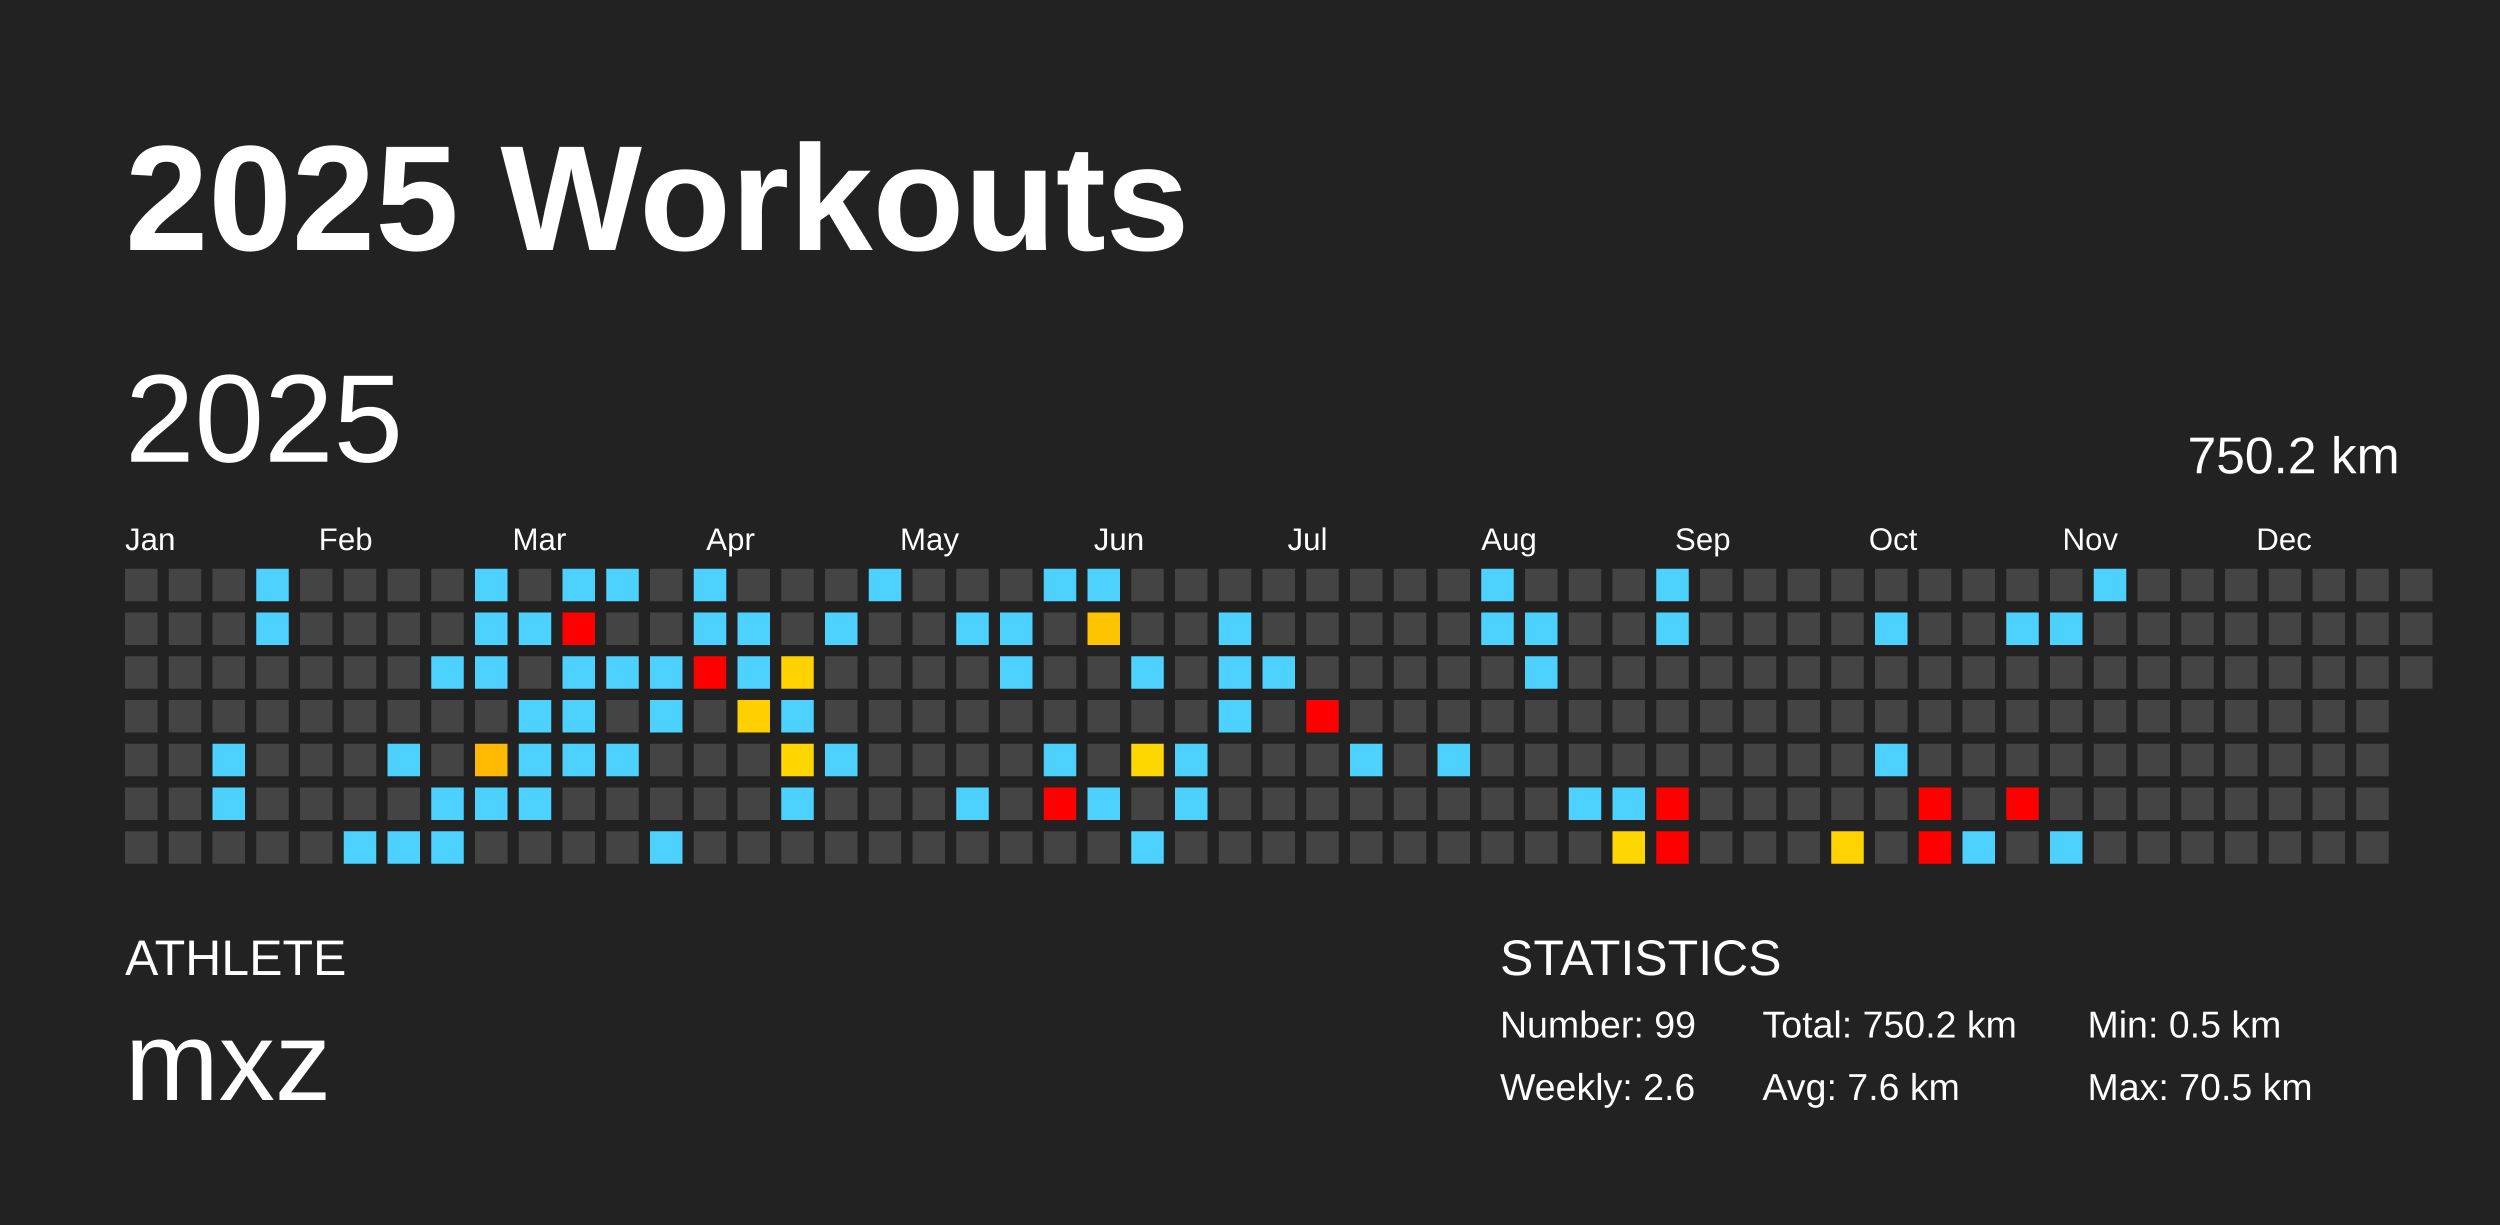
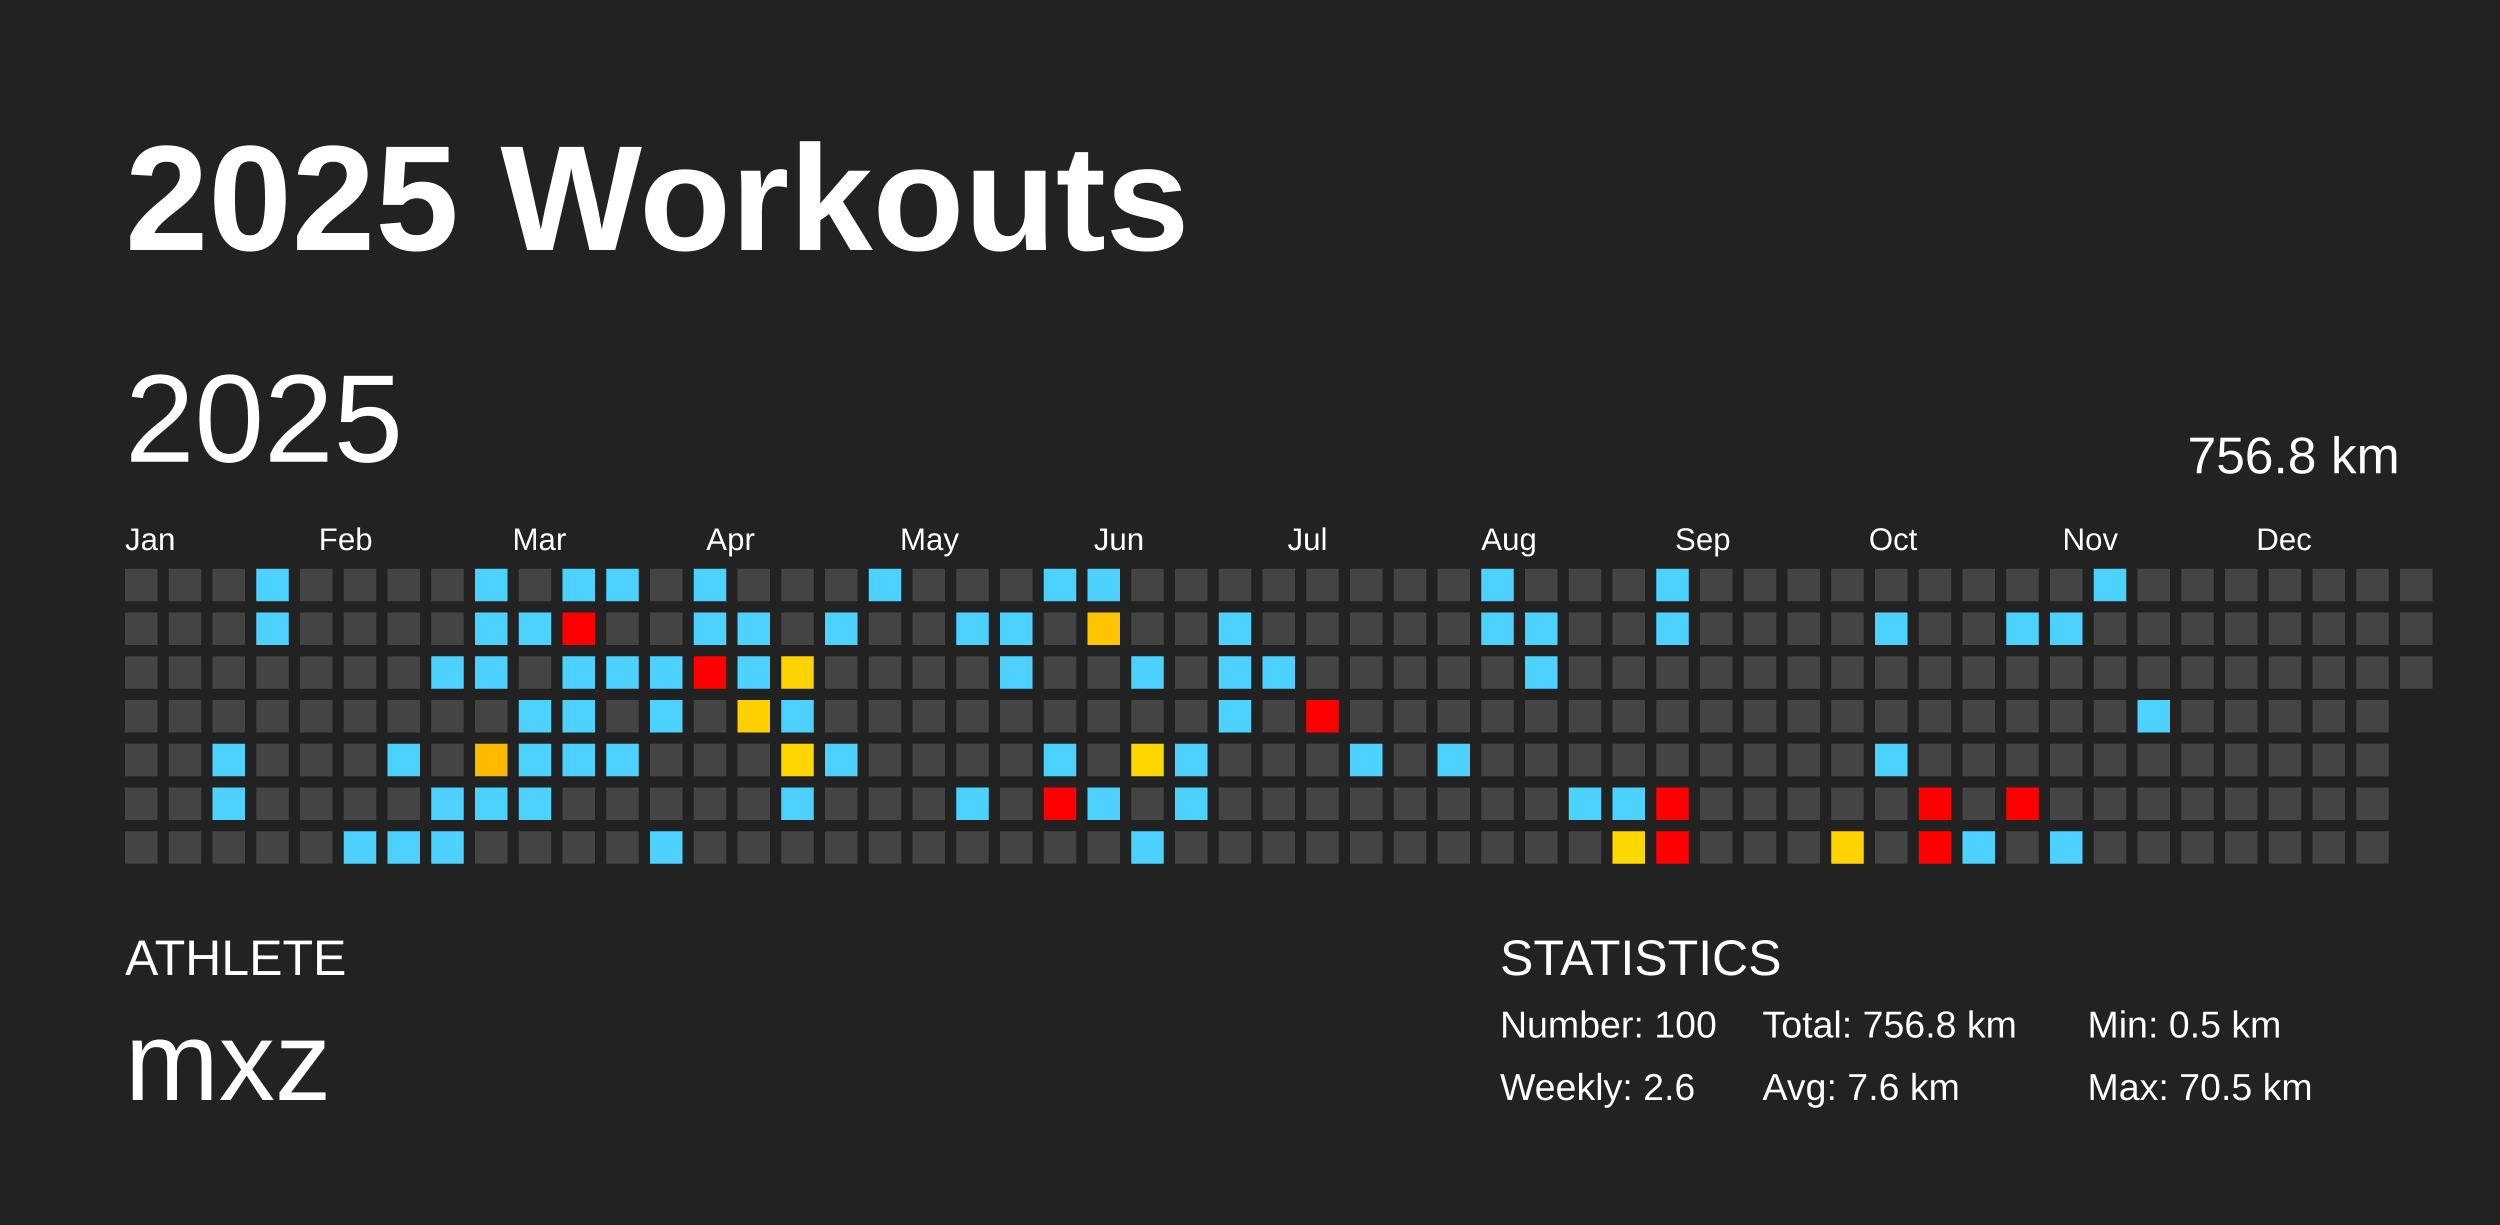
<svg xmlns="http://www.w3.org/2000/svg" baseProfile="full" height="98mm" version="1.1" viewBox="0,0,200,98" width="200mm">
  <defs />
  <rect fill="#222222" height="98" width="200" x="0" y="0" />
  <text fill="#FFFFFF" style="font-size:12px; font-family:Arial; font-weight:bold;" x="10" y="20">2025 Workouts</text>
  <text fill="#FFFFFF" style="font-size:4px; font-family:Arial" x="10" y="78">ATHLETE</text>
  <text fill="#FFFFFF" style="font-size:9px; font-family:Arial" x="10" y="88">mxz</text>
  <text fill="#FFFFFF" style="font-size:4px; font-family:Arial" x="120" y="78">STATISTICS</text>
-   <text fill="#FFFFFF" style="font-size:3px; font-family:Arial" x="120" y="83">Number: 99</text>
+   <text fill="#FFFFFF" style="font-size:3px; font-family:Arial" x="120" y="83">Number: 100</text>
  <text fill="#FFFFFF" style="font-size:3px; font-family:Arial" x="120" y="88">Weekly: 2.6</text>
-   <text fill="#FFFFFF" style="font-size:3px; font-family:Arial" x="141" y="83">Total: 750.2 km</text>
+   <text fill="#FFFFFF" style="font-size:3px; font-family:Arial" x="141" y="83">Total: 756.8 km</text>
  <text fill="#FFFFFF" style="font-size:3px; font-family:Arial" x="141" y="88">Avg: 7.6 km</text>
  <text fill="#FFFFFF" style="font-size:3px; font-family:Arial" x="167" y="83">Min: 0.5 km</text>
  <text fill="#FFFFFF" style="font-size:3px; font-family:Arial" x="167" y="88">Max: 70.5 km</text>
  <text dominant-baseline="hanging" fill="#FFFFFF" style="font-size:10.0px; font-family:Arial;" x="10" y="30">2025</text>
-   <text dominant-baseline="hanging" fill="#FFFFFF" style="font-size:4.125px; font-family:Arial;" x="175" y="35">750.2 km</text>
+   <text dominant-baseline="hanging" fill="#FFFFFF" style="font-size:4.125px; font-family:Arial;" x="175" y="35">756.8 km</text>
  <text fill="#FFFFFF" style="font-size:2.5px; font-family:Arial" x="10.0" y="44">Jan</text>
  <text fill="#FFFFFF" style="font-size:2.5px; font-family:Arial" x="25.5" y="44">Feb</text>
  <text fill="#FFFFFF" style="font-size:2.5px; font-family:Arial" x="41.0" y="44">Mar</text>
  <text fill="#FFFFFF" style="font-size:2.5px; font-family:Arial" x="56.5" y="44">Apr</text>
  <text fill="#FFFFFF" style="font-size:2.5px; font-family:Arial" x="72.0" y="44">May</text>
  <text fill="#FFFFFF" style="font-size:2.5px; font-family:Arial" x="87.5" y="44">Jun</text>
  <text fill="#FFFFFF" style="font-size:2.5px; font-family:Arial" x="103.0" y="44">Jul</text>
  <text fill="#FFFFFF" style="font-size:2.5px; font-family:Arial" x="118.5" y="44">Aug</text>
  <text fill="#FFFFFF" style="font-size:2.5px; font-family:Arial" x="134.0" y="44">Sep</text>
  <text fill="#FFFFFF" style="font-size:2.5px; font-family:Arial" x="149.5" y="44">Oct</text>
  <text fill="#FFFFFF" style="font-size:2.5px; font-family:Arial" x="165.0" y="44">Nov</text>
  <text fill="#FFFFFF" style="font-size:2.5px; font-family:Arial" x="180.5" y="44">Dec</text>
  <rect fill="#444444" height="2.6" width="2.6" x="10.0" y="45.5" />
  <rect fill="#444444" height="2.6" width="2.6" x="10.0" y="49.0" />
  <rect fill="#444444" height="2.6" width="2.6" x="10.0" y="52.5" />
  <rect fill="#444444" height="2.6" width="2.6" x="10.0" y="56.0" />
  <rect fill="#444444" height="2.6" width="2.6" x="10.0" y="59.5" />
  <rect fill="#444444" height="2.6" width="2.6" x="10.0" y="63.0" />
  <rect fill="#444444" height="2.6" width="2.6" x="10.0" y="66.5" />
  <rect fill="#444444" height="2.6" width="2.6" x="13.5" y="45.5" />
  <rect fill="#444444" height="2.6" width="2.6" x="13.5" y="49.0" />
  <rect fill="#444444" height="2.6" width="2.6" x="13.5" y="52.5" />
  <rect fill="#444444" height="2.6" width="2.6" x="13.5" y="56.0" />
  <rect fill="#444444" height="2.6" width="2.6" x="13.5" y="59.5" />
  <rect fill="#444444" height="2.6" width="2.6" x="13.5" y="63.0" />
  <rect fill="#444444" height="2.6" width="2.6" x="13.5" y="66.5" />
  <rect fill="#444444" height="2.6" width="2.6" x="17.0" y="45.5" />
  <rect fill="#444444" height="2.6" width="2.6" x="17.0" y="49.0" />
  <rect fill="#444444" height="2.6" width="2.6" x="17.0" y="52.5" />
  <rect fill="#444444" height="2.6" width="2.6" x="17.0" y="56.0" />
  <rect fill="#4dd2ff" height="2.6" width="2.6" x="17.0" y="59.5" />
  <rect fill="#4dd2ff" height="2.6" width="2.6" x="17.0" y="63.0" />
  <rect fill="#444444" height="2.6" width="2.6" x="17.0" y="66.5" />
  <rect fill="#4dd2ff" height="2.6" width="2.6" x="20.5" y="45.5" />
  <rect fill="#4dd2ff" height="2.6" width="2.6" x="20.5" y="49.0" />
  <rect fill="#444444" height="2.6" width="2.6" x="20.5" y="52.5" />
  <rect fill="#444444" height="2.6" width="2.6" x="20.5" y="56.0" />
  <rect fill="#444444" height="2.6" width="2.6" x="20.5" y="59.5" />
  <rect fill="#444444" height="2.6" width="2.6" x="20.5" y="63.0" />
  <rect fill="#444444" height="2.6" width="2.6" x="20.5" y="66.5" />
  <rect fill="#444444" height="2.6" width="2.6" x="24.0" y="45.5" />
  <rect fill="#444444" height="2.6" width="2.6" x="24.0" y="49.0" />
  <rect fill="#444444" height="2.6" width="2.6" x="24.0" y="52.5" />
  <rect fill="#444444" height="2.6" width="2.6" x="24.0" y="56.0" />
  <rect fill="#444444" height="2.6" width="2.6" x="24.0" y="59.5" />
  <rect fill="#444444" height="2.6" width="2.6" x="24.0" y="63.0" />
  <rect fill="#444444" height="2.6" width="2.6" x="24.0" y="66.5" />
  <rect fill="#444444" height="2.6" width="2.6" x="27.5" y="45.5" />
  <rect fill="#444444" height="2.6" width="2.6" x="27.5" y="49.0" />
  <rect fill="#444444" height="2.6" width="2.6" x="27.5" y="52.5" />
  <rect fill="#444444" height="2.6" width="2.6" x="27.5" y="56.0" />
  <rect fill="#444444" height="2.6" width="2.6" x="27.5" y="59.5" />
  <rect fill="#444444" height="2.6" width="2.6" x="27.5" y="63.0" />
  <rect fill="#4dd2ff" height="2.6" width="2.6" x="27.5" y="66.5" />
  <rect fill="#444444" height="2.6" width="2.6" x="31.0" y="45.5" />
  <rect fill="#444444" height="2.6" width="2.6" x="31.0" y="49.0" />
  <rect fill="#444444" height="2.6" width="2.6" x="31.0" y="52.5" />
  <rect fill="#444444" height="2.6" width="2.6" x="31.0" y="56.0" />
  <rect fill="#4dd2ff" height="2.6" width="2.6" x="31.0" y="59.5" />
  <rect fill="#444444" height="2.6" width="2.6" x="31.0" y="63.0" />
  <rect fill="#4dd2ff" height="2.6" width="2.6" x="31.0" y="66.5" />
  <rect fill="#444444" height="2.6" width="2.6" x="34.5" y="45.5" />
  <rect fill="#444444" height="2.6" width="2.6" x="34.5" y="49.0" />
  <rect fill="#4dd2ff" height="2.6" width="2.6" x="34.5" y="52.5" />
  <rect fill="#444444" height="2.6" width="2.6" x="34.5" y="56.0" />
  <rect fill="#444444" height="2.6" width="2.6" x="34.5" y="59.5" />
  <rect fill="#4dd2ff" height="2.6" width="2.6" x="34.5" y="63.0" />
  <rect fill="#4dd2ff" height="2.6" width="2.6" x="34.5" y="66.5" />
  <rect fill="#4dd2ff" height="2.6" width="2.6" x="38.0" y="45.5" />
  <rect fill="#4dd2ff" height="2.6" width="2.6" x="38.0" y="49.0" />
  <rect fill="#4dd2ff" height="2.6" width="2.6" x="38.0" y="52.5" />
  <rect fill="#444444" height="2.6" width="2.6" x="38.0" y="56.0" />
  <rect fill="#ffb900" height="2.6" width="2.6" x="38.0" y="59.5" />
  <rect fill="#4dd2ff" height="2.6" width="2.6" x="38.0" y="63.0" />
  <rect fill="#444444" height="2.6" width="2.6" x="38.0" y="66.5" />
  <rect fill="#444444" height="2.6" width="2.6" x="41.5" y="45.5" />
  <rect fill="#4dd2ff" height="2.6" width="2.6" x="41.5" y="49.0" />
  <rect fill="#444444" height="2.6" width="2.6" x="41.5" y="52.5" />
  <rect fill="#4dd2ff" height="2.6" width="2.6" x="41.5" y="56.0" />
  <rect fill="#4dd2ff" height="2.6" width="2.6" x="41.5" y="59.5" />
  <rect fill="#4dd2ff" height="2.6" width="2.6" x="41.5" y="63.0" />
  <rect fill="#444444" height="2.6" width="2.6" x="41.5" y="66.5" />
  <rect fill="#4dd2ff" height="2.6" width="2.6" x="45.0" y="45.5" />
  <rect fill="red" height="2.6" width="2.6" x="45.0" y="49.0" />
  <rect fill="#4dd2ff" height="2.6" width="2.6" x="45.0" y="52.5" />
  <rect fill="#4dd2ff" height="2.6" width="2.6" x="45.0" y="56.0" />
  <rect fill="#4dd2ff" height="2.6" width="2.6" x="45.0" y="59.5" />
  <rect fill="#444444" height="2.6" width="2.6" x="45.0" y="63.0" />
  <rect fill="#444444" height="2.6" width="2.6" x="45.0" y="66.5" />
  <rect fill="#4dd2ff" height="2.6" width="2.6" x="48.5" y="45.5" />
  <rect fill="#444444" height="2.6" width="2.6" x="48.5" y="49.0" />
  <rect fill="#4dd2ff" height="2.6" width="2.6" x="48.5" y="52.5" />
  <rect fill="#444444" height="2.6" width="2.6" x="48.5" y="56.0" />
  <rect fill="#4dd2ff" height="2.6" width="2.6" x="48.5" y="59.5" />
  <rect fill="#444444" height="2.6" width="2.6" x="48.5" y="63.0" />
  <rect fill="#444444" height="2.6" width="2.6" x="48.5" y="66.5" />
  <rect fill="#444444" height="2.6" width="2.6" x="52.0" y="45.5" />
  <rect fill="#444444" height="2.6" width="2.6" x="52.0" y="49.0" />
  <rect fill="#4dd2ff" height="2.6" width="2.6" x="52.0" y="52.5" />
  <rect fill="#4dd2ff" height="2.6" width="2.6" x="52.0" y="56.0" />
  <rect fill="#444444" height="2.6" width="2.6" x="52.0" y="59.5" />
  <rect fill="#444444" height="2.6" width="2.6" x="52.0" y="63.0" />
  <rect fill="#4dd2ff" height="2.6" width="2.6" x="52.0" y="66.5" />
  <rect fill="#4dd2ff" height="2.6" width="2.6" x="55.5" y="45.5" />
  <rect fill="#4dd2ff" height="2.6" width="2.6" x="55.5" y="49.0" />
  <rect fill="red" height="2.6" width="2.6" x="55.5" y="52.5" />
  <rect fill="#444444" height="2.6" width="2.6" x="55.5" y="56.0" />
  <rect fill="#444444" height="2.6" width="2.6" x="55.5" y="59.5" />
  <rect fill="#444444" height="2.6" width="2.6" x="55.5" y="63.0" />
  <rect fill="#444444" height="2.6" width="2.6" x="55.5" y="66.5" />
  <rect fill="#444444" height="2.6" width="2.6" x="59.0" y="45.5" />
  <rect fill="#4dd2ff" height="2.6" width="2.6" x="59.0" y="49.0" />
  <rect fill="#4dd2ff" height="2.6" width="2.6" x="59.0" y="52.5" />
  <rect fill="#ffcf00" height="2.6" width="2.6" x="59.0" y="56.0" />
  <rect fill="#444444" height="2.6" width="2.6" x="59.0" y="59.5" />
  <rect fill="#444444" height="2.6" width="2.6" x="59.0" y="63.0" />
  <rect fill="#444444" height="2.6" width="2.6" x="59.0" y="66.5" />
  <rect fill="#444444" height="2.6" width="2.6" x="62.5" y="45.5" />
  <rect fill="#444444" height="2.6" width="2.6" x="62.5" y="49.0" />
  <rect fill="#ffd200" height="2.6" width="2.6" x="62.5" y="52.5" />
  <rect fill="#4dd2ff" height="2.6" width="2.6" x="62.5" y="56.0" />
  <rect fill="#ffd600" height="2.6" width="2.6" x="62.5" y="59.5" />
  <rect fill="#4dd2ff" height="2.6" width="2.6" x="62.5" y="63.0" />
  <rect fill="#444444" height="2.6" width="2.6" x="62.5" y="66.5" />
  <rect fill="#444444" height="2.6" width="2.6" x="66.0" y="45.5" />
  <rect fill="#4dd2ff" height="2.6" width="2.6" x="66.0" y="49.0" />
  <rect fill="#444444" height="2.6" width="2.6" x="66.0" y="52.5" />
  <rect fill="#444444" height="2.6" width="2.6" x="66.0" y="56.0" />
  <rect fill="#4dd2ff" height="2.6" width="2.6" x="66.0" y="59.5" />
  <rect fill="#444444" height="2.6" width="2.6" x="66.0" y="63.0" />
  <rect fill="#444444" height="2.6" width="2.6" x="66.0" y="66.5" />
  <rect fill="#4dd2ff" height="2.6" width="2.6" x="69.5" y="45.5" />
  <rect fill="#444444" height="2.6" width="2.6" x="69.5" y="49.0" />
  <rect fill="#444444" height="2.6" width="2.6" x="69.5" y="52.5" />
  <rect fill="#444444" height="2.6" width="2.6" x="69.5" y="56.0" />
  <rect fill="#444444" height="2.6" width="2.6" x="69.5" y="59.5" />
  <rect fill="#444444" height="2.6" width="2.6" x="69.5" y="63.0" />
  <rect fill="#444444" height="2.6" width="2.6" x="69.5" y="66.5" />
  <rect fill="#444444" height="2.6" width="2.6" x="73.0" y="45.5" />
  <rect fill="#444444" height="2.6" width="2.6" x="73.0" y="49.0" />
  <rect fill="#444444" height="2.6" width="2.6" x="73.0" y="52.5" />
  <rect fill="#444444" height="2.6" width="2.6" x="73.0" y="56.0" />
  <rect fill="#444444" height="2.6" width="2.6" x="73.0" y="59.5" />
  <rect fill="#444444" height="2.6" width="2.6" x="73.0" y="63.0" />
  <rect fill="#444444" height="2.6" width="2.6" x="73.0" y="66.5" />
  <rect fill="#444444" height="2.6" width="2.6" x="76.5" y="45.5" />
  <rect fill="#4dd2ff" height="2.6" width="2.6" x="76.5" y="49.0" />
  <rect fill="#444444" height="2.6" width="2.6" x="76.5" y="52.5" />
  <rect fill="#444444" height="2.6" width="2.6" x="76.5" y="56.0" />
  <rect fill="#444444" height="2.6" width="2.6" x="76.5" y="59.5" />
  <rect fill="#4dd2ff" height="2.6" width="2.6" x="76.5" y="63.0" />
  <rect fill="#444444" height="2.6" width="2.6" x="76.5" y="66.5" />
  <rect fill="#444444" height="2.6" width="2.6" x="80.0" y="45.5" />
  <rect fill="#4dd2ff" height="2.6" width="2.6" x="80.0" y="49.0" />
  <rect fill="#4dd2ff" height="2.6" width="2.6" x="80.0" y="52.5" />
  <rect fill="#444444" height="2.6" width="2.6" x="80.0" y="56.0" />
  <rect fill="#444444" height="2.6" width="2.6" x="80.0" y="59.5" />
  <rect fill="#444444" height="2.6" width="2.6" x="80.0" y="63.0" />
  <rect fill="#444444" height="2.6" width="2.6" x="80.0" y="66.5" />
  <rect fill="#4dd2ff" height="2.6" width="2.6" x="83.5" y="45.5" />
  <rect fill="#444444" height="2.6" width="2.6" x="83.5" y="49.0" />
  <rect fill="#444444" height="2.6" width="2.6" x="83.5" y="52.5" />
  <rect fill="#444444" height="2.6" width="2.6" x="83.5" y="56.0" />
  <rect fill="#4dd2ff" height="2.6" width="2.6" x="83.5" y="59.5" />
  <rect fill="red" height="2.6" width="2.6" x="83.5" y="63.0" />
  <rect fill="#444444" height="2.6" width="2.6" x="83.5" y="66.5" />
  <rect fill="#4dd2ff" height="2.6" width="2.6" x="87.0" y="45.5" />
  <rect fill="#ffc400" height="2.6" width="2.6" x="87.0" y="49.0" />
  <rect fill="#444444" height="2.6" width="2.6" x="87.0" y="52.5" />
  <rect fill="#444444" height="2.6" width="2.6" x="87.0" y="56.0" />
  <rect fill="#444444" height="2.6" width="2.6" x="87.0" y="59.5" />
  <rect fill="#4dd2ff" height="2.6" width="2.6" x="87.0" y="63.0" />
  <rect fill="#444444" height="2.6" width="2.6" x="87.0" y="66.5" />
  <rect fill="#444444" height="2.6" width="2.6" x="90.5" y="45.5" />
  <rect fill="#444444" height="2.6" width="2.6" x="90.5" y="49.0" />
  <rect fill="#4dd2ff" height="2.6" width="2.6" x="90.5" y="52.5" />
  <rect fill="#444444" height="2.6" width="2.6" x="90.5" y="56.0" />
  <rect fill="#ffd700" height="2.6" width="2.6" x="90.5" y="59.5" />
  <rect fill="#444444" height="2.6" width="2.6" x="90.5" y="63.0" />
  <rect fill="#4dd2ff" height="2.6" width="2.6" x="90.5" y="66.5" />
  <rect fill="#444444" height="2.6" width="2.6" x="94.0" y="45.5" />
  <rect fill="#444444" height="2.6" width="2.6" x="94.0" y="49.0" />
  <rect fill="#444444" height="2.6" width="2.6" x="94.0" y="52.5" />
  <rect fill="#444444" height="2.6" width="2.6" x="94.0" y="56.0" />
  <rect fill="#4dd2ff" height="2.6" width="2.6" x="94.0" y="59.5" />
  <rect fill="#4dd2ff" height="2.6" width="2.6" x="94.0" y="63.0" />
  <rect fill="#444444" height="2.6" width="2.6" x="94.0" y="66.5" />
  <rect fill="#444444" height="2.6" width="2.6" x="97.5" y="45.5" />
  <rect fill="#4dd2ff" height="2.6" width="2.6" x="97.5" y="49.0" />
  <rect fill="#4dd2ff" height="2.6" width="2.6" x="97.5" y="52.5" />
  <rect fill="#4dd2ff" height="2.6" width="2.6" x="97.5" y="56.0" />
  <rect fill="#444444" height="2.6" width="2.6" x="97.5" y="59.5" />
  <rect fill="#444444" height="2.6" width="2.6" x="97.5" y="63.0" />
  <rect fill="#444444" height="2.6" width="2.6" x="97.5" y="66.5" />
  <rect fill="#444444" height="2.6" width="2.6" x="101.0" y="45.5" />
  <rect fill="#444444" height="2.6" width="2.6" x="101.0" y="49.0" />
  <rect fill="#4dd2ff" height="2.6" width="2.6" x="101.0" y="52.5" />
  <rect fill="#444444" height="2.6" width="2.6" x="101.0" y="56.0" />
  <rect fill="#444444" height="2.6" width="2.6" x="101.0" y="59.5" />
  <rect fill="#444444" height="2.6" width="2.6" x="101.0" y="63.0" />
  <rect fill="#444444" height="2.6" width="2.6" x="101.0" y="66.5" />
  <rect fill="#444444" height="2.6" width="2.6" x="104.5" y="45.5" />
  <rect fill="#444444" height="2.6" width="2.6" x="104.5" y="49.0" />
  <rect fill="#444444" height="2.6" width="2.6" x="104.5" y="52.5" />
  <rect fill="red" height="2.6" width="2.6" x="104.5" y="56.0" />
  <rect fill="#444444" height="2.6" width="2.6" x="104.5" y="59.5" />
  <rect fill="#444444" height="2.6" width="2.6" x="104.5" y="63.0" />
  <rect fill="#444444" height="2.6" width="2.6" x="104.5" y="66.5" />
  <rect fill="#444444" height="2.6" width="2.6" x="108.0" y="45.5" />
  <rect fill="#444444" height="2.6" width="2.6" x="108.0" y="49.0" />
  <rect fill="#444444" height="2.6" width="2.6" x="108.0" y="52.5" />
  <rect fill="#444444" height="2.6" width="2.6" x="108.0" y="56.0" />
  <rect fill="#4dd2ff" height="2.6" width="2.6" x="108.0" y="59.5" />
  <rect fill="#444444" height="2.6" width="2.6" x="108.0" y="63.0" />
  <rect fill="#444444" height="2.6" width="2.6" x="108.0" y="66.5" />
  <rect fill="#444444" height="2.6" width="2.6" x="111.5" y="45.5" />
  <rect fill="#444444" height="2.6" width="2.6" x="111.5" y="49.0" />
  <rect fill="#444444" height="2.6" width="2.6" x="111.5" y="52.5" />
  <rect fill="#444444" height="2.6" width="2.6" x="111.5" y="56.0" />
  <rect fill="#444444" height="2.6" width="2.6" x="111.5" y="59.5" />
  <rect fill="#444444" height="2.6" width="2.6" x="111.5" y="63.0" />
  <rect fill="#444444" height="2.6" width="2.6" x="111.5" y="66.5" />
  <rect fill="#444444" height="2.6" width="2.6" x="115.0" y="45.5" />
  <rect fill="#444444" height="2.6" width="2.6" x="115.0" y="49.0" />
  <rect fill="#444444" height="2.6" width="2.6" x="115.0" y="52.5" />
  <rect fill="#444444" height="2.6" width="2.6" x="115.0" y="56.0" />
  <rect fill="#4dd2ff" height="2.6" width="2.6" x="115.0" y="59.5" />
  <rect fill="#444444" height="2.6" width="2.6" x="115.0" y="63.0" />
  <rect fill="#444444" height="2.6" width="2.6" x="115.0" y="66.5" />
  <rect fill="#4dd2ff" height="2.6" width="2.6" x="118.5" y="45.5" />
  <rect fill="#4dd2ff" height="2.6" width="2.6" x="118.5" y="49.0" />
  <rect fill="#444444" height="2.6" width="2.6" x="118.5" y="52.5" />
  <rect fill="#444444" height="2.6" width="2.6" x="118.5" y="56.0" />
  <rect fill="#444444" height="2.6" width="2.6" x="118.5" y="59.5" />
  <rect fill="#444444" height="2.6" width="2.6" x="118.5" y="63.0" />
  <rect fill="#444444" height="2.6" width="2.6" x="118.5" y="66.5" />
  <rect fill="#444444" height="2.6" width="2.6" x="122.0" y="45.5" />
  <rect fill="#4dd2ff" height="2.6" width="2.6" x="122.0" y="49.0" />
  <rect fill="#4dd2ff" height="2.6" width="2.6" x="122.0" y="52.5" />
  <rect fill="#444444" height="2.6" width="2.6" x="122.0" y="56.0" />
  <rect fill="#444444" height="2.6" width="2.6" x="122.0" y="59.5" />
  <rect fill="#444444" height="2.6" width="2.6" x="122.0" y="63.0" />
  <rect fill="#444444" height="2.6" width="2.6" x="122.0" y="66.5" />
  <rect fill="#444444" height="2.6" width="2.6" x="125.5" y="45.5" />
  <rect fill="#444444" height="2.6" width="2.6" x="125.5" y="49.0" />
  <rect fill="#444444" height="2.6" width="2.6" x="125.5" y="52.5" />
  <rect fill="#444444" height="2.6" width="2.6" x="125.5" y="56.0" />
  <rect fill="#444444" height="2.6" width="2.6" x="125.5" y="59.5" />
  <rect fill="#4dd2ff" height="2.6" width="2.6" x="125.5" y="63.0" />
  <rect fill="#444444" height="2.6" width="2.6" x="125.5" y="66.5" />
  <rect fill="#444444" height="2.6" width="2.6" x="129.0" y="45.5" />
  <rect fill="#444444" height="2.6" width="2.6" x="129.0" y="49.0" />
  <rect fill="#444444" height="2.6" width="2.6" x="129.0" y="52.5" />
  <rect fill="#444444" height="2.6" width="2.6" x="129.0" y="56.0" />
  <rect fill="#444444" height="2.6" width="2.6" x="129.0" y="59.5" />
  <rect fill="#4dd2ff" height="2.6" width="2.6" x="129.0" y="63.0" />
  <rect fill="#ffd700" height="2.6" width="2.6" x="129.0" y="66.5" />
  <rect fill="#4dd2ff" height="2.6" width="2.6" x="132.5" y="45.5" />
  <rect fill="#4dd2ff" height="2.6" width="2.6" x="132.5" y="49.0" />
  <rect fill="#444444" height="2.6" width="2.6" x="132.5" y="52.5" />
  <rect fill="#444444" height="2.6" width="2.6" x="132.5" y="56.0" />
  <rect fill="#444444" height="2.6" width="2.6" x="132.5" y="59.5" />
  <rect fill="red" height="2.6" width="2.6" x="132.5" y="63.0" />
  <rect fill="red" height="2.6" width="2.6" x="132.5" y="66.5" />
  <rect fill="#444444" height="2.6" width="2.6" x="136.0" y="45.5" />
  <rect fill="#444444" height="2.6" width="2.6" x="136.0" y="49.0" />
  <rect fill="#444444" height="2.6" width="2.6" x="136.0" y="52.5" />
  <rect fill="#444444" height="2.6" width="2.6" x="136.0" y="56.0" />
  <rect fill="#444444" height="2.6" width="2.6" x="136.0" y="59.5" />
  <rect fill="#444444" height="2.6" width="2.6" x="136.0" y="63.0" />
  <rect fill="#444444" height="2.6" width="2.6" x="136.0" y="66.5" />
  <rect fill="#444444" height="2.6" width="2.6" x="139.5" y="45.5" />
  <rect fill="#444444" height="2.6" width="2.6" x="139.5" y="49.0" />
  <rect fill="#444444" height="2.6" width="2.6" x="139.5" y="52.5" />
  <rect fill="#444444" height="2.6" width="2.6" x="139.5" y="56.0" />
  <rect fill="#444444" height="2.6" width="2.6" x="139.5" y="59.5" />
  <rect fill="#444444" height="2.6" width="2.6" x="139.5" y="63.0" />
  <rect fill="#444444" height="2.6" width="2.6" x="139.5" y="66.5" />
  <rect fill="#444444" height="2.6" width="2.6" x="143.0" y="45.5" />
  <rect fill="#444444" height="2.6" width="2.6" x="143.0" y="49.0" />
  <rect fill="#444444" height="2.6" width="2.6" x="143.0" y="52.5" />
  <rect fill="#444444" height="2.6" width="2.6" x="143.0" y="56.0" />
  <rect fill="#444444" height="2.6" width="2.6" x="143.0" y="59.5" />
  <rect fill="#444444" height="2.6" width="2.6" x="143.0" y="63.0" />
  <rect fill="#444444" height="2.6" width="2.6" x="143.0" y="66.5" />
  <rect fill="#444444" height="2.6" width="2.6" x="146.5" y="45.5" />
  <rect fill="#444444" height="2.6" width="2.6" x="146.5" y="49.0" />
  <rect fill="#444444" height="2.6" width="2.6" x="146.5" y="52.5" />
  <rect fill="#444444" height="2.6" width="2.6" x="146.5" y="56.0" />
  <rect fill="#444444" height="2.6" width="2.6" x="146.5" y="59.5" />
  <rect fill="#444444" height="2.6" width="2.6" x="146.5" y="63.0" />
  <rect fill="#ffd300" height="2.6" width="2.6" x="146.5" y="66.5" />
  <rect fill="#444444" height="2.6" width="2.6" x="150.0" y="45.5" />
  <rect fill="#4dd2ff" height="2.6" width="2.6" x="150.0" y="49.0" />
  <rect fill="#444444" height="2.6" width="2.6" x="150.0" y="52.5" />
  <rect fill="#444444" height="2.6" width="2.6" x="150.0" y="56.0" />
  <rect fill="#4dd2ff" height="2.6" width="2.6" x="150.0" y="59.5" />
  <rect fill="#444444" height="2.6" width="2.6" x="150.0" y="63.0" />
  <rect fill="#444444" height="2.6" width="2.6" x="150.0" y="66.5" />
  <rect fill="#444444" height="2.6" width="2.6" x="153.5" y="45.5" />
  <rect fill="#444444" height="2.6" width="2.6" x="153.5" y="49.0" />
  <rect fill="#444444" height="2.6" width="2.6" x="153.5" y="52.5" />
  <rect fill="#444444" height="2.6" width="2.6" x="153.5" y="56.0" />
  <rect fill="#444444" height="2.6" width="2.6" x="153.5" y="59.5" />
  <rect fill="red" height="2.6" width="2.6" x="153.5" y="63.0" />
  <rect fill="red" height="2.6" width="2.6" x="153.5" y="66.5" />
  <rect fill="#444444" height="2.6" width="2.6" x="157.0" y="45.5" />
  <rect fill="#444444" height="2.6" width="2.6" x="157.0" y="49.0" />
  <rect fill="#444444" height="2.6" width="2.6" x="157.0" y="52.5" />
  <rect fill="#444444" height="2.6" width="2.6" x="157.0" y="56.0" />
  <rect fill="#444444" height="2.6" width="2.6" x="157.0" y="59.5" />
  <rect fill="#444444" height="2.6" width="2.6" x="157.0" y="63.0" />
  <rect fill="#4dd2ff" height="2.6" width="2.6" x="157.0" y="66.5" />
  <rect fill="#444444" height="2.6" width="2.6" x="160.5" y="45.5" />
  <rect fill="#4dd2ff" height="2.6" width="2.6" x="160.5" y="49.0" />
  <rect fill="#444444" height="2.6" width="2.6" x="160.5" y="52.5" />
  <rect fill="#444444" height="2.6" width="2.6" x="160.5" y="56.0" />
  <rect fill="#444444" height="2.6" width="2.6" x="160.5" y="59.5" />
  <rect fill="red" height="2.6" width="2.6" x="160.5" y="63.0" />
  <rect fill="#444444" height="2.6" width="2.6" x="160.5" y="66.5" />
  <rect fill="#444444" height="2.6" width="2.6" x="164.0" y="45.5" />
  <rect fill="#4dd2ff" height="2.6" width="2.6" x="164.0" y="49.0" />
  <rect fill="#444444" height="2.6" width="2.6" x="164.0" y="52.5" />
  <rect fill="#444444" height="2.6" width="2.6" x="164.0" y="56.0" />
  <rect fill="#444444" height="2.6" width="2.6" x="164.0" y="59.5" />
  <rect fill="#444444" height="2.6" width="2.6" x="164.0" y="63.0" />
  <rect fill="#4dd2ff" height="2.6" width="2.6" x="164.0" y="66.5" />
  <rect fill="#4dd2ff" height="2.6" width="2.6" x="167.5" y="45.5" />
  <rect fill="#444444" height="2.6" width="2.6" x="167.5" y="49.0" />
  <rect fill="#444444" height="2.6" width="2.6" x="167.5" y="52.5" />
  <rect fill="#444444" height="2.6" width="2.6" x="167.5" y="56.0" />
  <rect fill="#444444" height="2.6" width="2.6" x="167.5" y="59.5" />
  <rect fill="#444444" height="2.6" width="2.6" x="167.5" y="63.0" />
  <rect fill="#444444" height="2.6" width="2.6" x="167.5" y="66.5" />
  <rect fill="#444444" height="2.6" width="2.6" x="171.0" y="45.5" />
  <rect fill="#444444" height="2.6" width="2.6" x="171.0" y="49.0" />
  <rect fill="#444444" height="2.6" width="2.6" x="171.0" y="52.5" />
-   <rect fill="#444444" height="2.6" width="2.6" x="171.0" y="56.0" />
+   <rect fill="#4dd2ff" height="2.6" width="2.6" x="171.0" y="56.0" />
  <rect fill="#444444" height="2.6" width="2.6" x="171.0" y="59.5" />
  <rect fill="#444444" height="2.6" width="2.6" x="171.0" y="63.0" />
  <rect fill="#444444" height="2.6" width="2.6" x="171.0" y="66.5" />
  <rect fill="#444444" height="2.6" width="2.6" x="174.5" y="45.5" />
  <rect fill="#444444" height="2.6" width="2.6" x="174.5" y="49.0" />
  <rect fill="#444444" height="2.6" width="2.6" x="174.5" y="52.5" />
  <rect fill="#444444" height="2.6" width="2.6" x="174.5" y="56.0" />
  <rect fill="#444444" height="2.6" width="2.6" x="174.5" y="59.5" />
  <rect fill="#444444" height="2.6" width="2.6" x="174.5" y="63.0" />
  <rect fill="#444444" height="2.6" width="2.6" x="174.5" y="66.5" />
  <rect fill="#444444" height="2.6" width="2.6" x="178.0" y="45.5" />
  <rect fill="#444444" height="2.6" width="2.6" x="178.0" y="49.0" />
  <rect fill="#444444" height="2.6" width="2.6" x="178.0" y="52.5" />
  <rect fill="#444444" height="2.6" width="2.6" x="178.0" y="56.0" />
  <rect fill="#444444" height="2.6" width="2.6" x="178.0" y="59.5" />
  <rect fill="#444444" height="2.6" width="2.6" x="178.0" y="63.0" />
  <rect fill="#444444" height="2.6" width="2.6" x="178.0" y="66.5" />
  <rect fill="#444444" height="2.6" width="2.6" x="181.5" y="45.5" />
  <rect fill="#444444" height="2.6" width="2.6" x="181.5" y="49.0" />
  <rect fill="#444444" height="2.6" width="2.6" x="181.5" y="52.5" />
  <rect fill="#444444" height="2.6" width="2.6" x="181.5" y="56.0" />
  <rect fill="#444444" height="2.6" width="2.6" x="181.5" y="59.5" />
  <rect fill="#444444" height="2.6" width="2.6" x="181.5" y="63.0" />
  <rect fill="#444444" height="2.6" width="2.6" x="181.5" y="66.5" />
  <rect fill="#444444" height="2.6" width="2.6" x="185.0" y="45.5" />
  <rect fill="#444444" height="2.6" width="2.6" x="185.0" y="49.0" />
  <rect fill="#444444" height="2.6" width="2.6" x="185.0" y="52.5" />
  <rect fill="#444444" height="2.6" width="2.6" x="185.0" y="56.0" />
  <rect fill="#444444" height="2.6" width="2.6" x="185.0" y="59.5" />
  <rect fill="#444444" height="2.6" width="2.6" x="185.0" y="63.0" />
  <rect fill="#444444" height="2.6" width="2.6" x="185.0" y="66.5" />
  <rect fill="#444444" height="2.6" width="2.6" x="188.5" y="45.5" />
  <rect fill="#444444" height="2.6" width="2.6" x="188.5" y="49.0" />
  <rect fill="#444444" height="2.6" width="2.6" x="188.5" y="52.5" />
  <rect fill="#444444" height="2.6" width="2.6" x="188.5" y="56.0" />
  <rect fill="#444444" height="2.6" width="2.6" x="188.5" y="59.5" />
  <rect fill="#444444" height="2.6" width="2.6" x="188.5" y="63.0" />
  <rect fill="#444444" height="2.6" width="2.6" x="188.5" y="66.5" />
  <rect fill="#444444" height="2.6" width="2.6" x="192.0" y="45.5" />
  <rect fill="#444444" height="2.6" width="2.6" x="192.0" y="49.0" />
  <rect fill="#444444" height="2.6" width="2.6" x="192.0" y="52.5" />
</svg>
